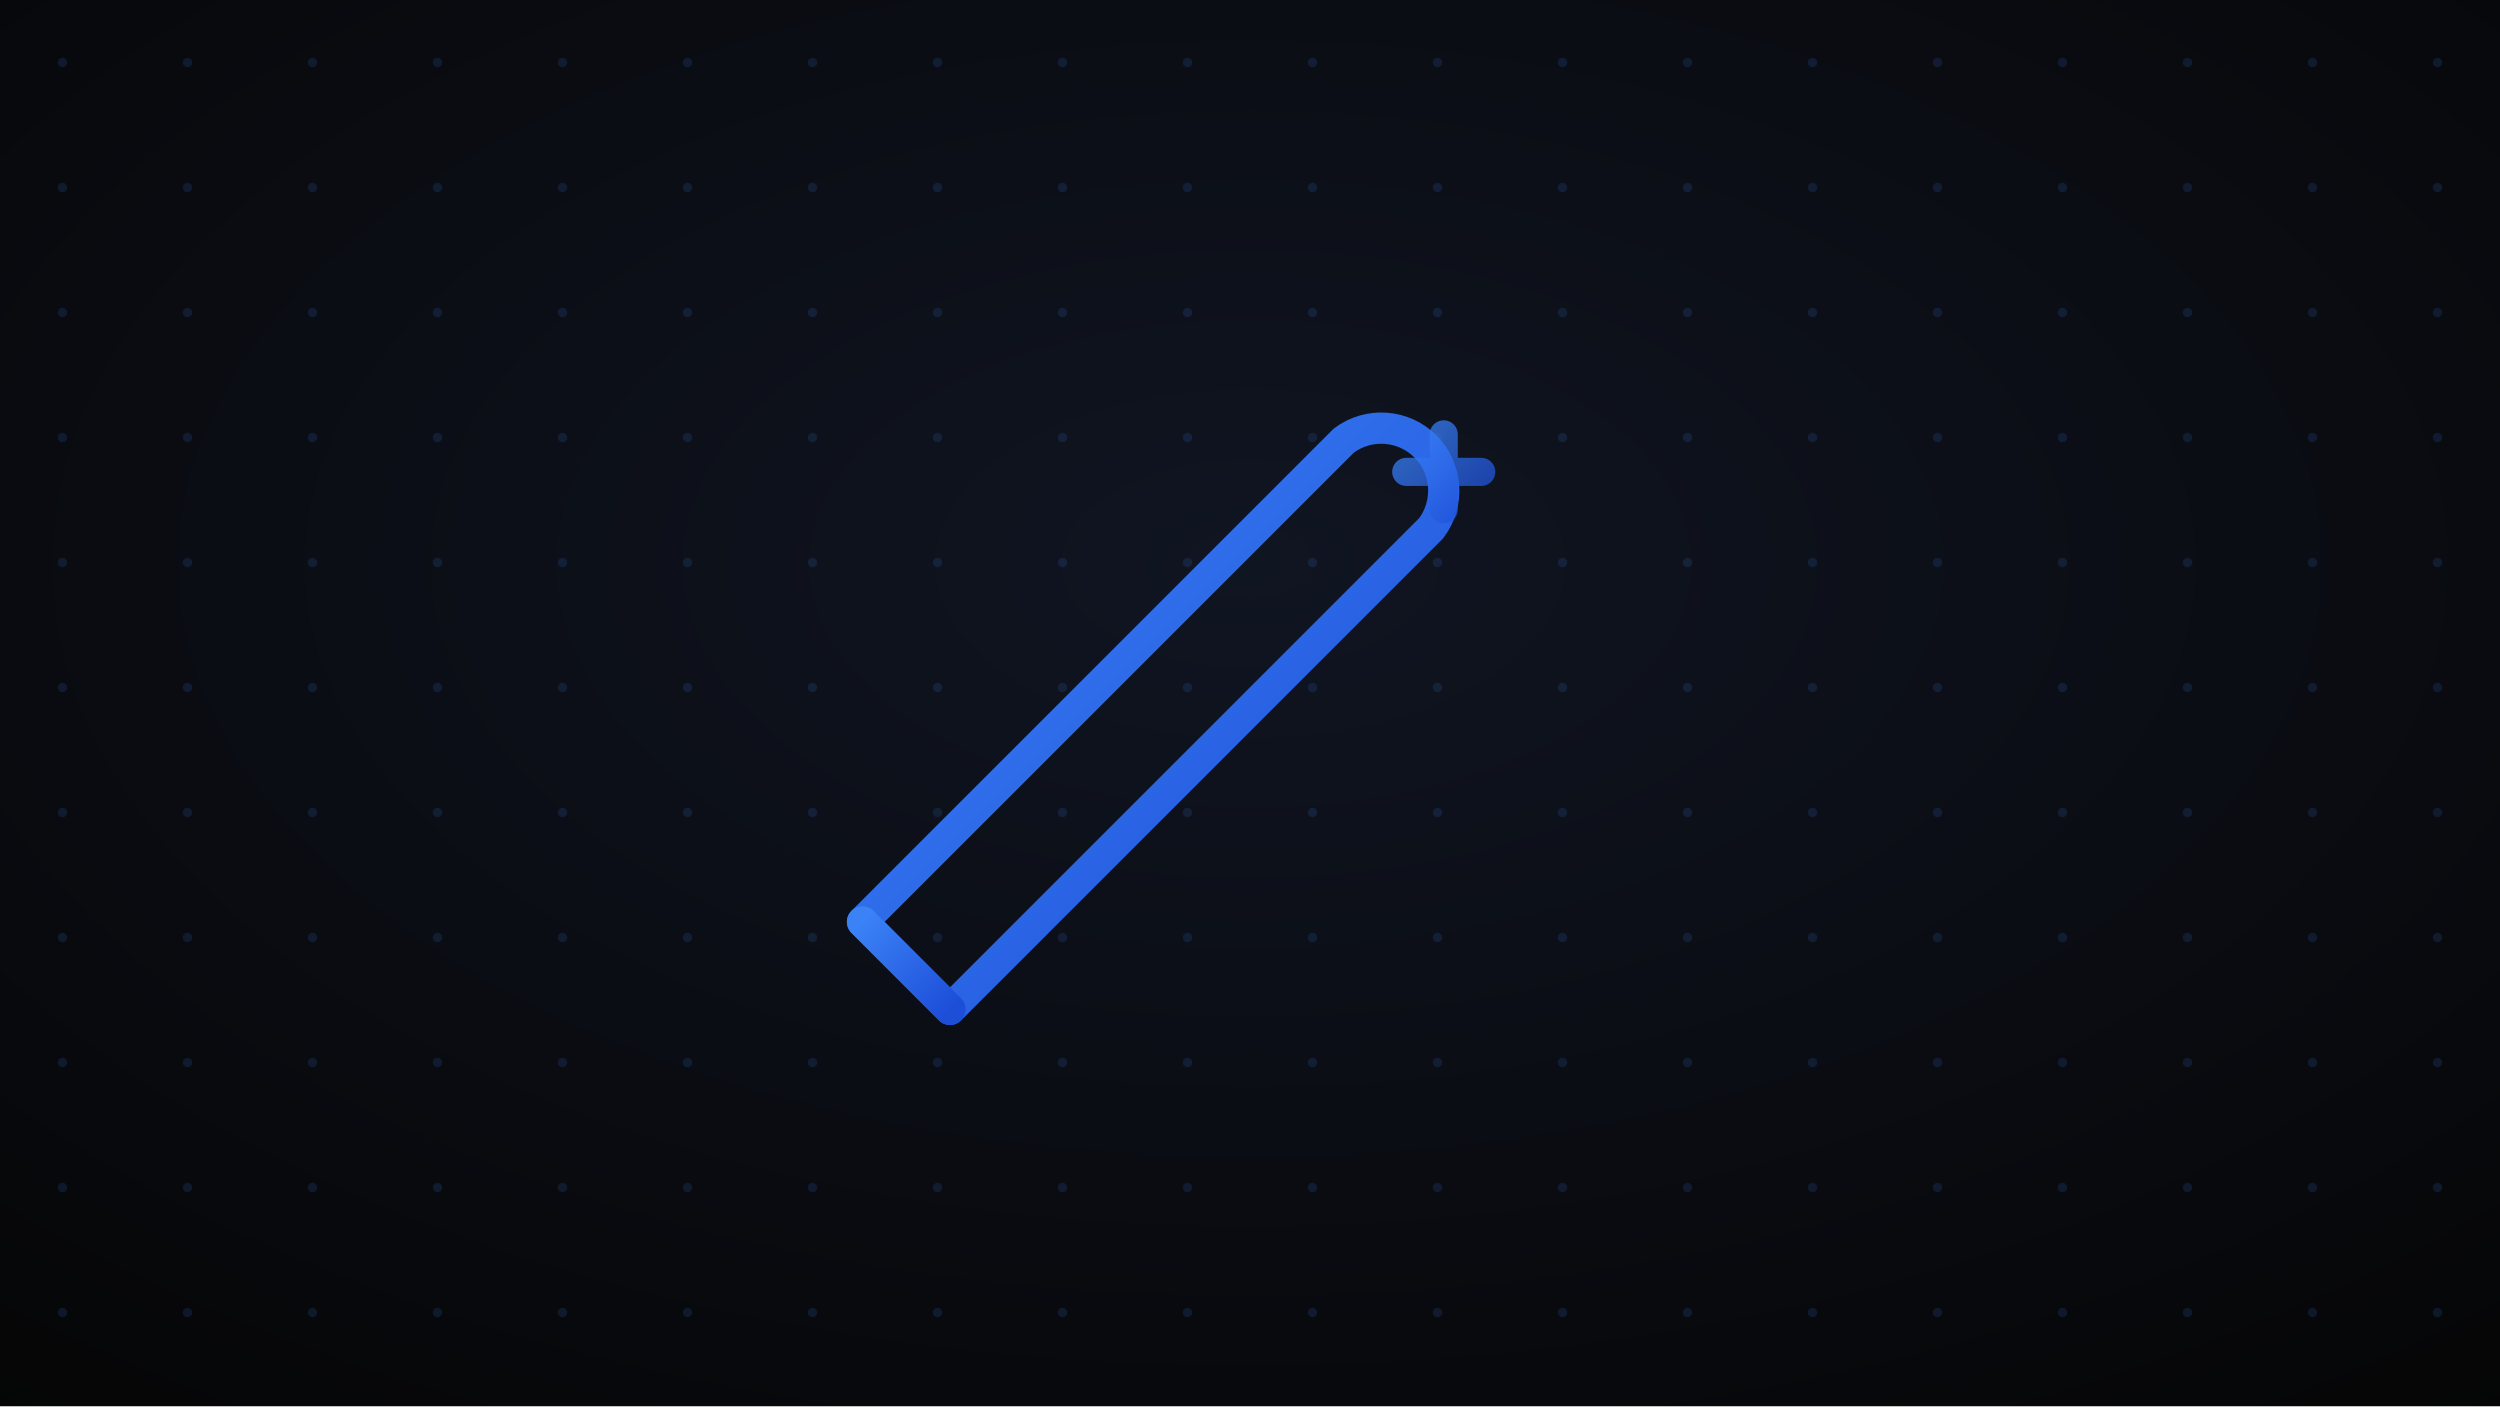
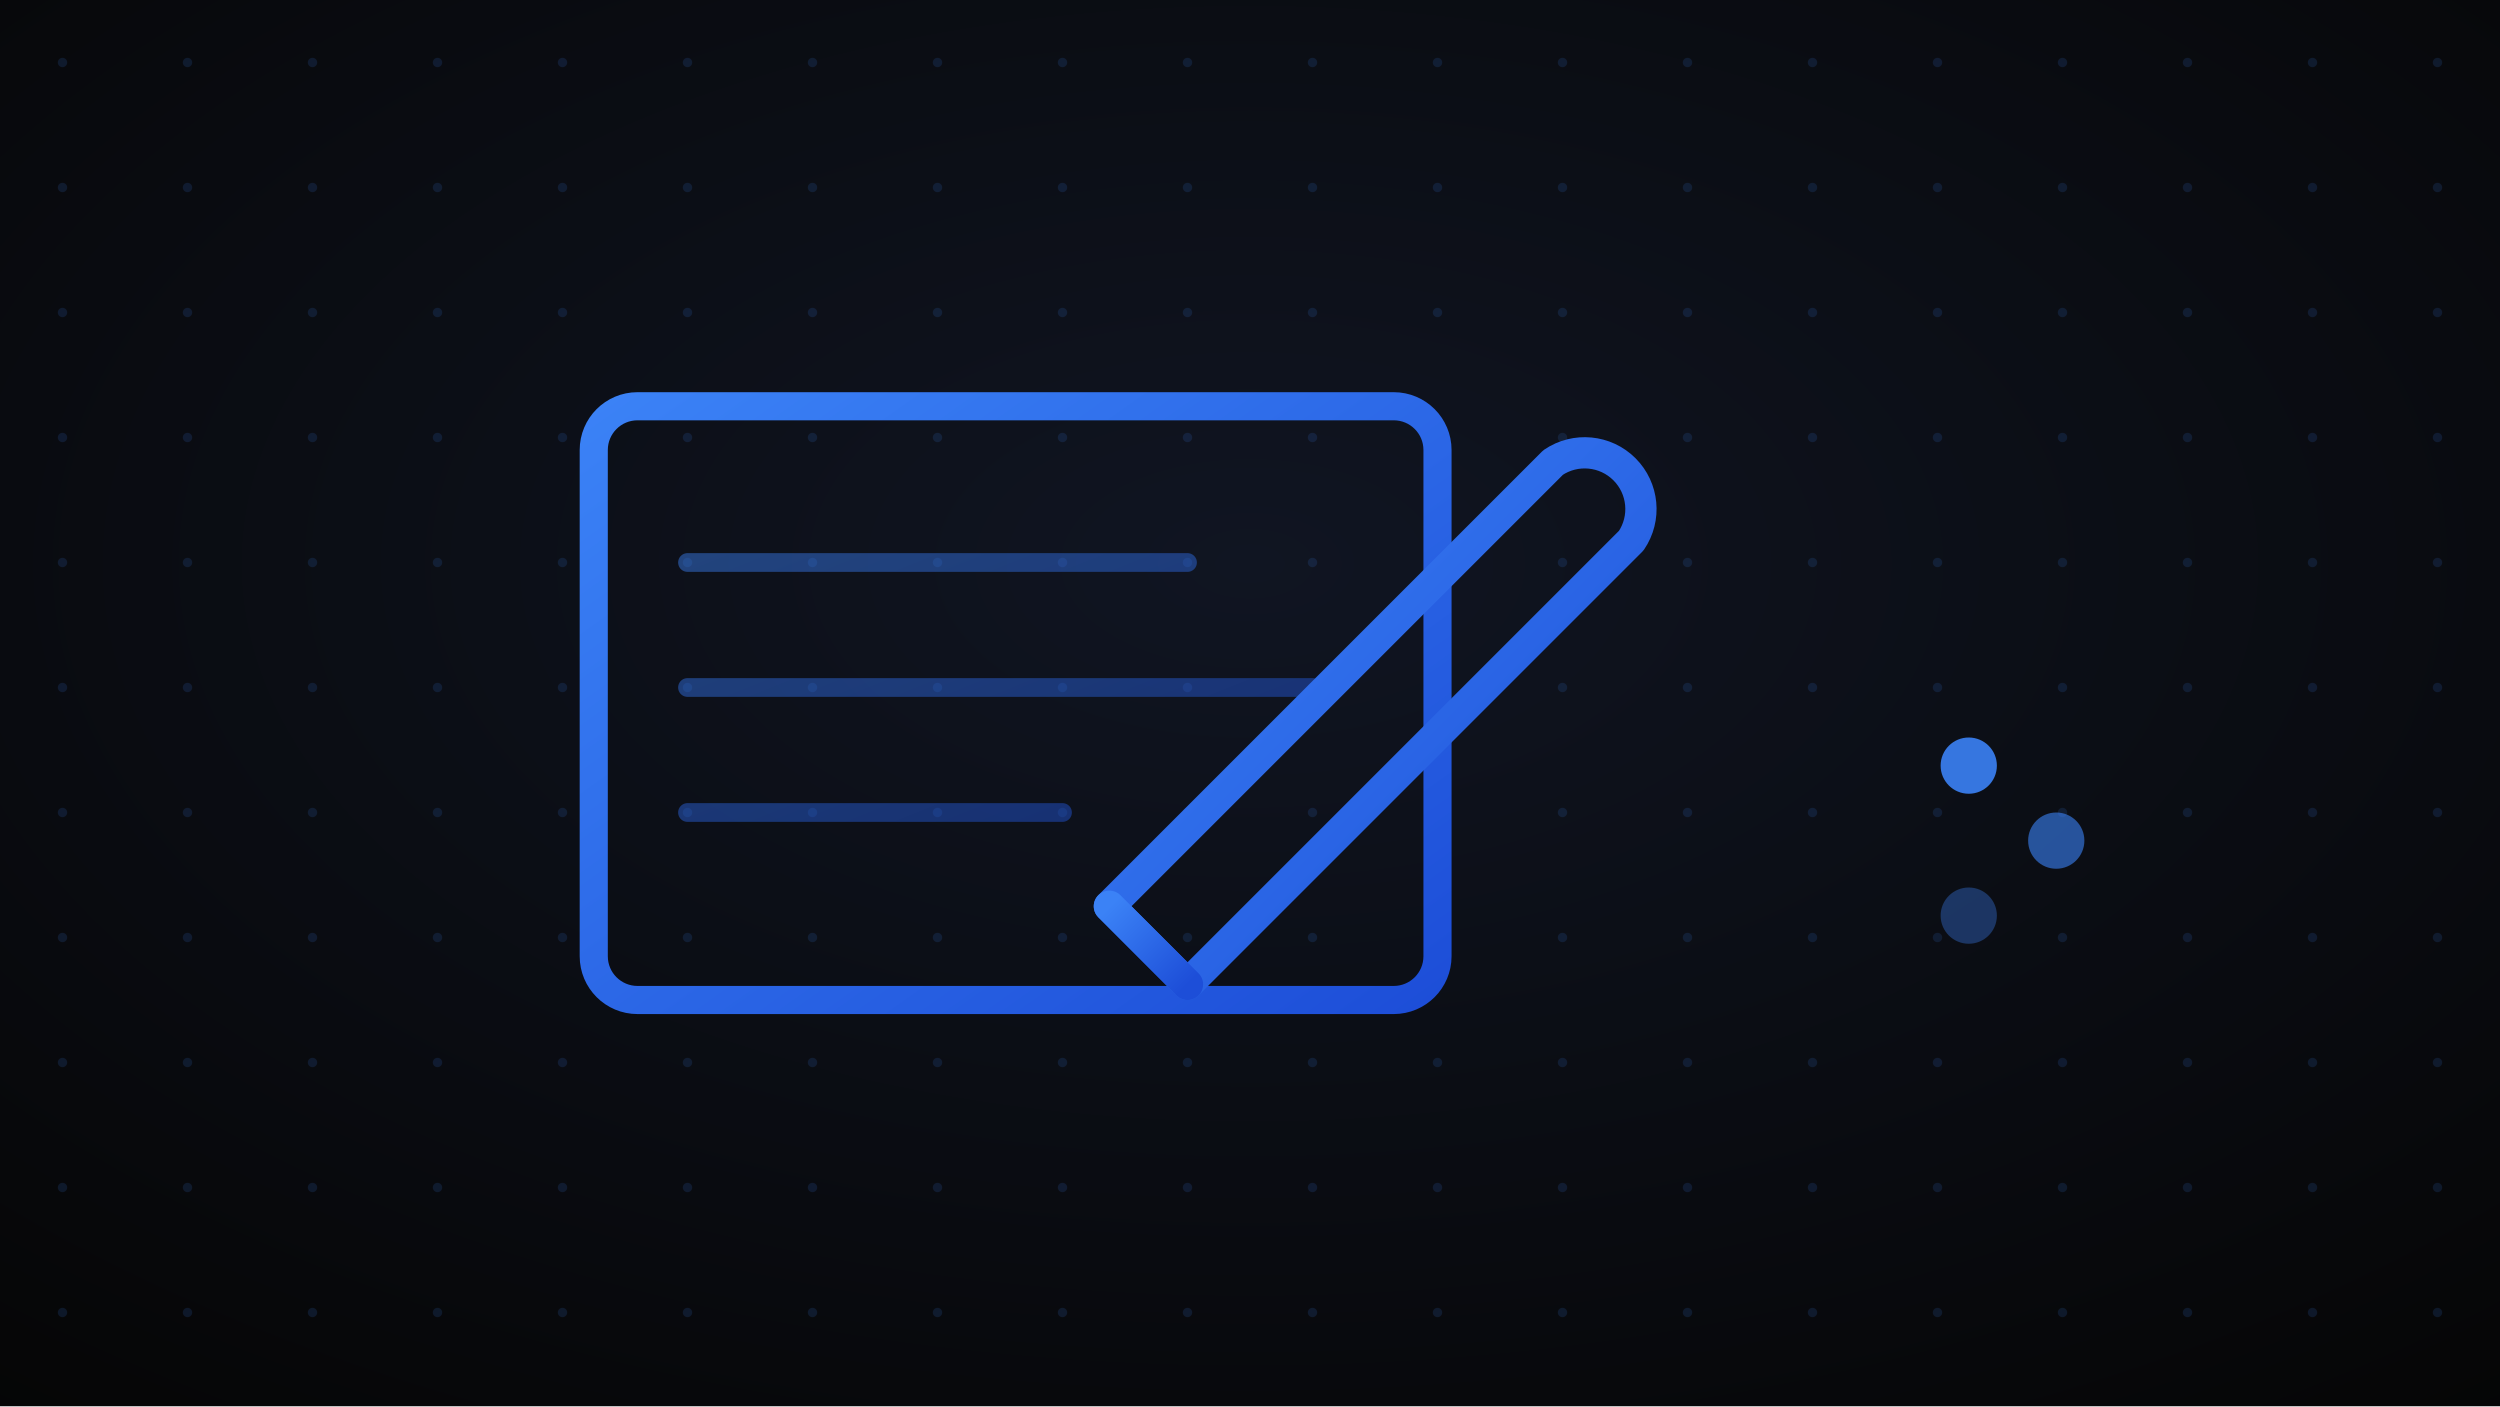
<svg xmlns="http://www.w3.org/2000/svg" viewBox="0 0 800 450" width="800" height="450" role="img" aria-label="Infographie et design">
  <defs>
    <radialGradient id="bg" cx="50%" cy="40%" r="80%">
      <stop offset="0%" stop-color="#101522" />
      <stop offset="100%" stop-color="#050505" />
    </radialGradient>
    <linearGradient id="accent" x1="0%" y1="0%" x2="100%" y2="100%">
      <stop offset="0%" stop-color="#3b82f6" />
      <stop offset="100%" stop-color="#1d4ed8" />
    </linearGradient>
    <pattern id="dots" width="40" height="40" patternUnits="userSpaceOnUse">
      <circle cx="20" cy="20" r="1.5" fill="#3b82f6" />
    </pattern>
  </defs>
  <rect width="800" height="450" fill="url(#bg)" />
  <rect width="800" height="450" fill="url(#dots)" opacity="0.14" />
-   <g transform="translate(400,235)" stroke="url(#accent)" fill="none" stroke-width="10" stroke-linecap="round" stroke-linejoin="round">
-     <path d="M-96,88 L-52,44 L58,-66 a20,20 0 0 0 -28,-28 L-80,16 L-124,60 Z" />
-     <path d="M-124,60 L-96,88" />
-     <path d="M50,-84 L74,-84 M62,-96 L62,-72" stroke-width="9" opacity="0.75" />
+   <g transform="translate(360,225)" stroke="url(#accent)" fill="none" stroke-width="9" stroke-linecap="round" stroke-linejoin="round">
+     <rect x="-170" y="-95" width="270" height="190" rx="14" />
+     <path d="M-140,-45 L20,-45 M-140,-5 L60,-5 M-140,35 L-20,35" stroke-width="6" opacity="0.45" />
+   </g>
+   <g transform="translate(360,225)" stroke="url(#accent)" fill="none" stroke-width="10" stroke-linecap="round" stroke-linejoin="round">
+     <path d="M20,90 L64,46 L162,-52 a18,18 0 0 0 -25,-25 L39,21 L-5,65 Z" />
+     <path d="M-5,65 L20,90" />
+   </g>
+   <g transform="translate(360,225)" fill="#3b82f6">
+     <circle cx="270" cy="20" r="9" opacity="0.9" />
+     <circle cx="298" cy="44" r="9" opacity="0.6" />
+     <circle cx="270" cy="68" r="9" opacity="0.35" />
  </g>
</svg>
